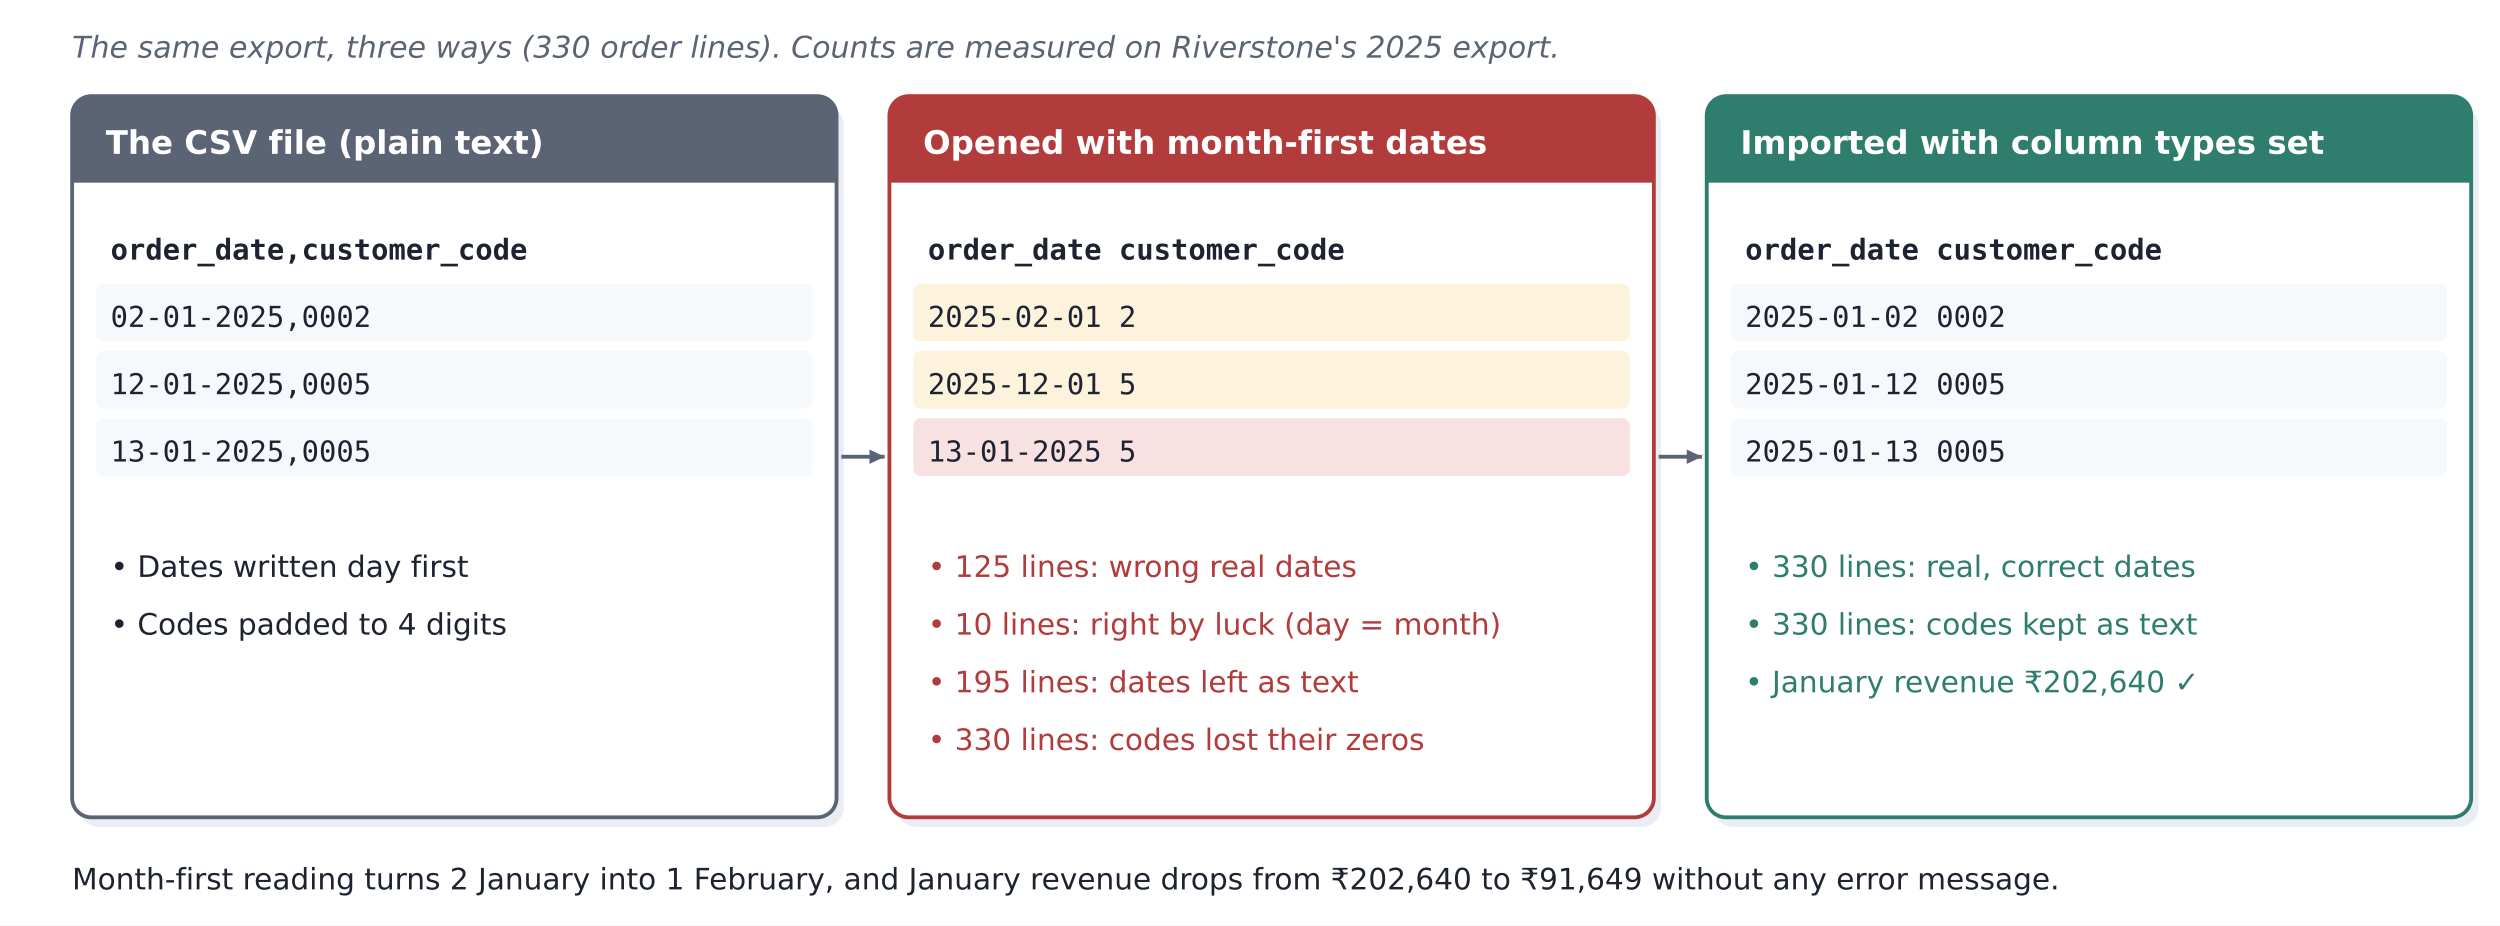
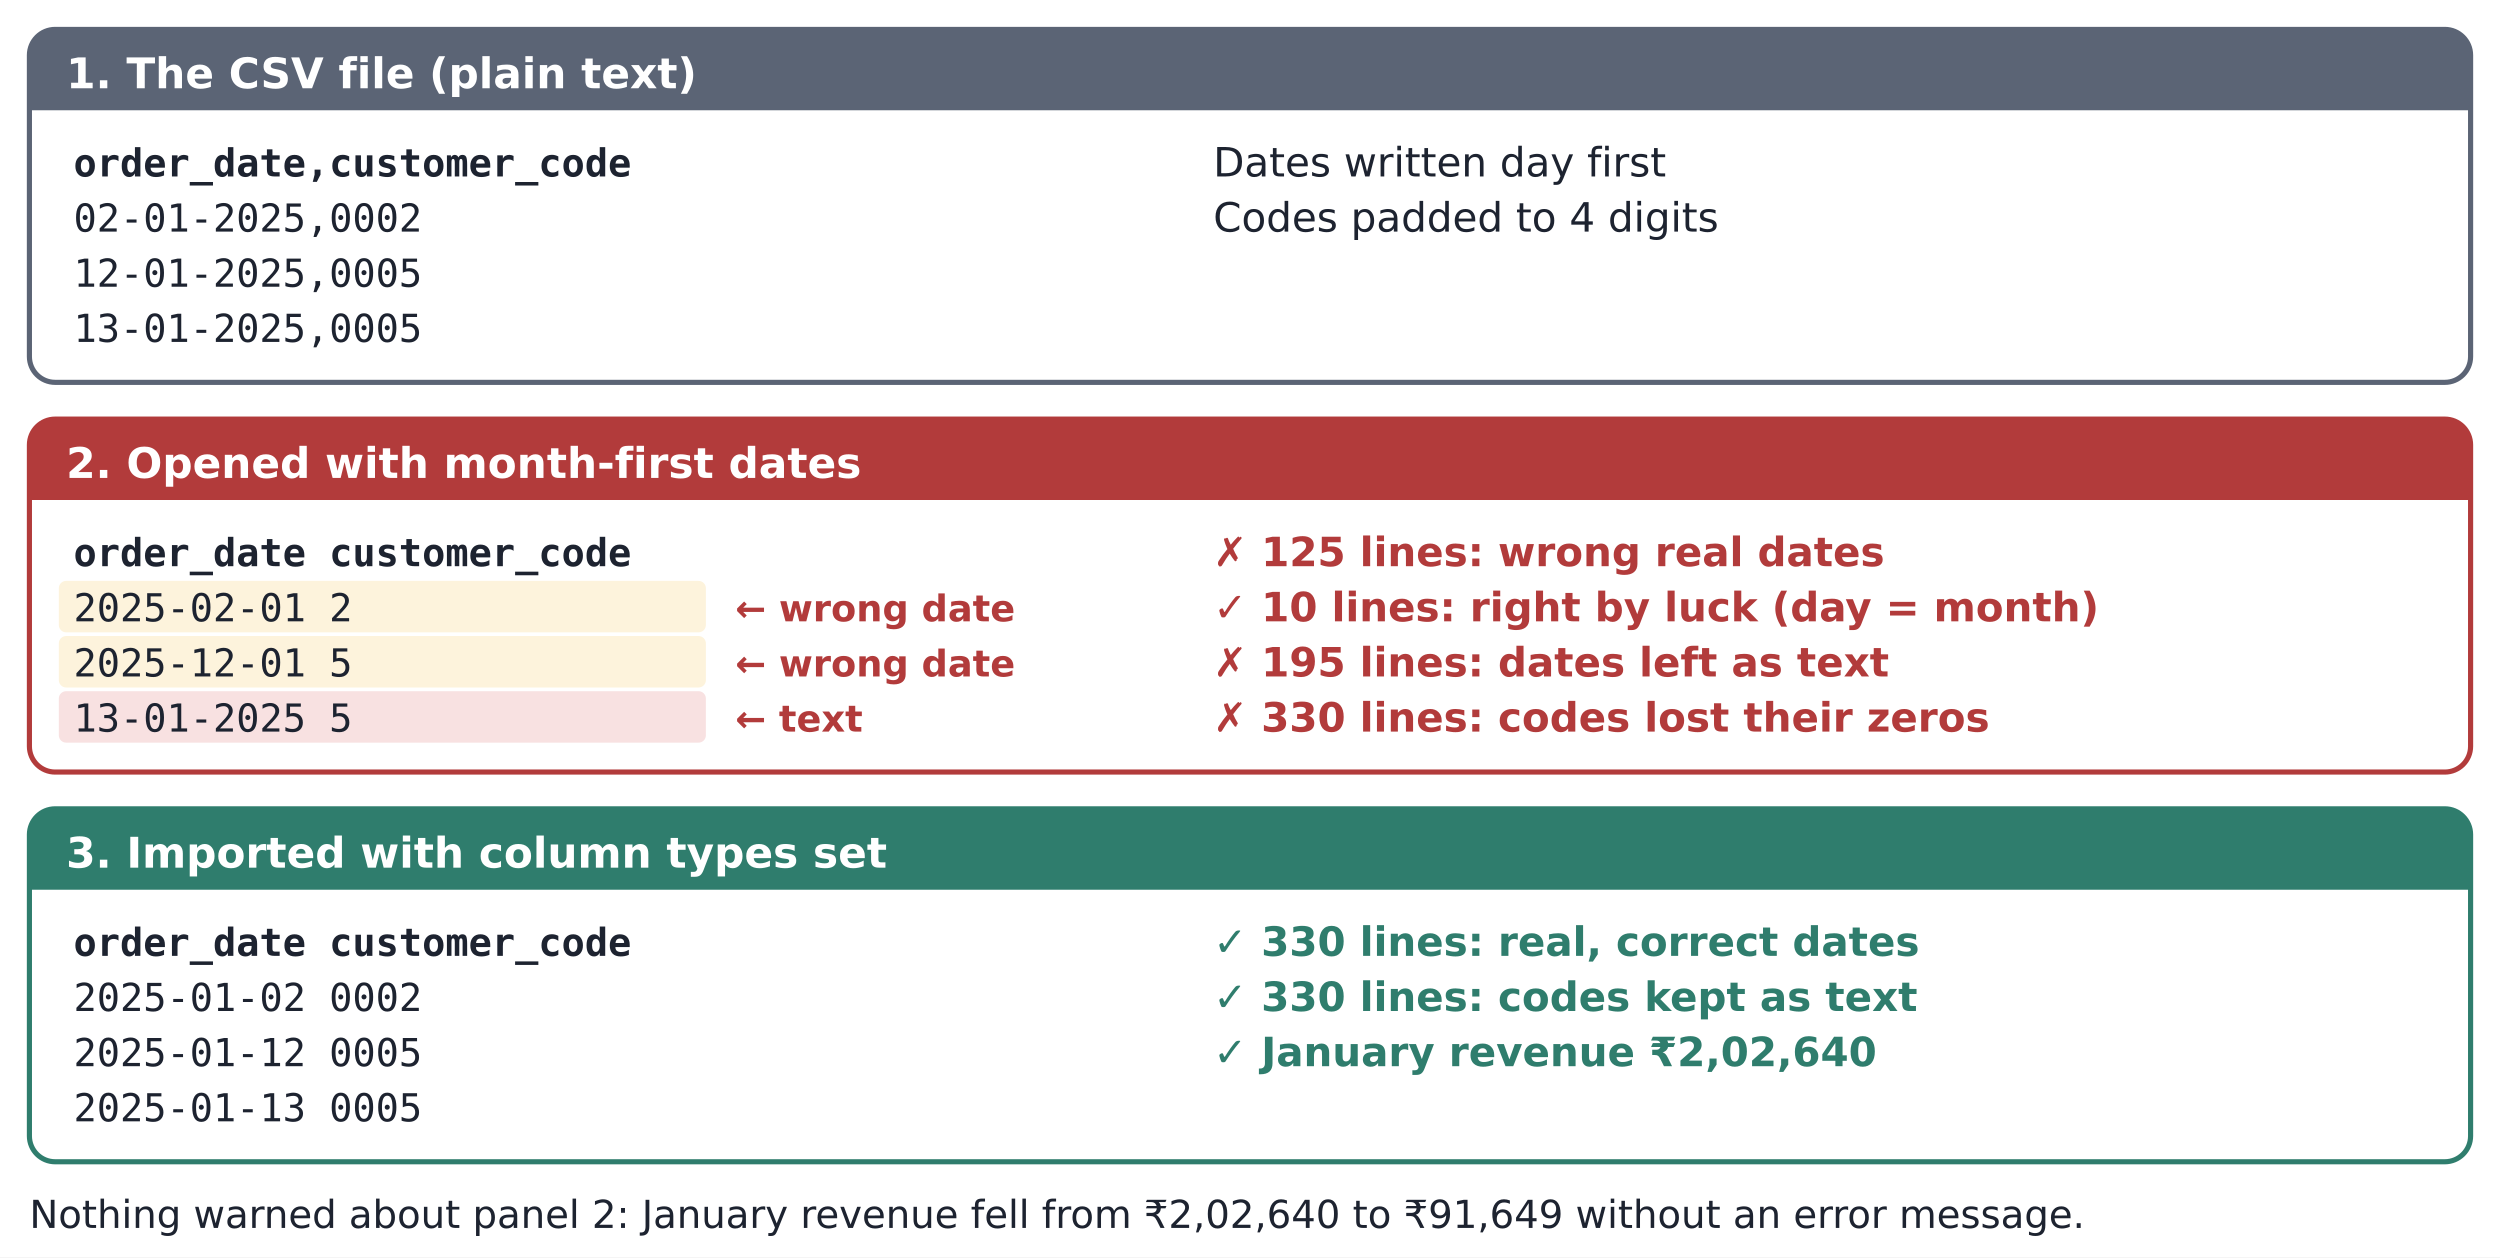
- <svg xmlns="http://www.w3.org/2000/svg" width="1040" height="385" viewBox="0 0 1040 385" font-family="DejaVu Sans, Arial, sans-serif">
-   <rect width="1040" height="385" fill="#ffffff" />
-   <rect x="33" y="44" width="318" height="300" rx="8" fill="#e9eef4" stroke="none" stroke-width="1" />
-   <rect x="30" y="40" width="318" height="300" rx="8" fill="#fff" stroke="#5b6475" stroke-width="1.6" />
-   <path d="M30,48 a8,8 0 0 1 8,-8 H340 a8,8 0 0 1 8,8 V76 H30 Z" fill="#5b6475" />
-   <text x="44" y="64" font-size="13.5" fill="#fff" font-weight="bold" text-anchor="start" font-family="Poppins, DejaVu Sans, sans-serif">The CSV file (plain text)</text>
-   <text x="46" y="108" font-size="12" fill="#1d2330" font-weight="bold" text-anchor="start" font-family="DejaVu Sans Mono, monospace">order_date,customer_code</text>
-   <rect x="40" y="118" width="298" height="24" rx="3" fill="#f6f9fc" stroke="none" stroke-width="1" />
-   <text x="46" y="136" font-size="12" fill="#1d2330" font-weight="normal" text-anchor="start" font-family="DejaVu Sans Mono, monospace">02-01-2025,0002</text>
-   <rect x="40" y="146" width="298" height="24" rx="3" fill="#f6f9fc" stroke="none" stroke-width="1" />
-   <text x="46" y="164" font-size="12" fill="#1d2330" font-weight="normal" text-anchor="start" font-family="DejaVu Sans Mono, monospace">12-01-2025,0005</text>
-   <rect x="40" y="174" width="298" height="24" rx="3" fill="#f6f9fc" stroke="none" stroke-width="1" />
-   <text x="46" y="192" font-size="12" fill="#1d2330" font-weight="normal" text-anchor="start" font-family="DejaVu Sans Mono, monospace">13-01-2025,0005</text>
-   <text x="46" y="240" font-size="12.3" fill="#1d2330" font-weight="normal" text-anchor="start">• Dates written day first</text>
-   <text x="46" y="264" font-size="12.3" fill="#1d2330" font-weight="normal" text-anchor="start">• Codes padded to 4 digits</text>
-   <path d="M350,190 L368,190" fill="none" stroke="#5b6475" stroke-width="1.6" stroke-linejoin="round" />
-   <path d="M368,190 L361.7,193.0 L361.7,187.0 Z" fill="#5b6475" />
-   <rect x="373" y="44" width="318" height="300" rx="8" fill="#e9eef4" stroke="none" stroke-width="1" />
-   <rect x="370" y="40" width="318" height="300" rx="8" fill="#fff" stroke="#b23b3b" stroke-width="1.6" />
-   <path d="M370,48 a8,8 0 0 1 8,-8 H680 a8,8 0 0 1 8,8 V76 H370 Z" fill="#b23b3b" />
-   <text x="384" y="64" font-size="13.5" fill="#fff" font-weight="bold" text-anchor="start" font-family="Poppins, DejaVu Sans, sans-serif">Opened with month-first dates</text>
-   <text x="386" y="108" font-size="12" fill="#1d2330" font-weight="bold" text-anchor="start" font-family="DejaVu Sans Mono, monospace">order_date   customer_code</text>
-   <rect x="380" y="118" width="298" height="24" rx="3" fill="#fdf3dc" stroke="none" stroke-width="1" />
-   <text x="386" y="136" font-size="12" fill="#1d2330" font-weight="normal" text-anchor="start" font-family="DejaVu Sans Mono, monospace">2025-02-01   2</text>
-   <rect x="380" y="146" width="298" height="24" rx="3" fill="#fdf3dc" stroke="none" stroke-width="1" />
-   <text x="386" y="164" font-size="12" fill="#1d2330" font-weight="normal" text-anchor="start" font-family="DejaVu Sans Mono, monospace">2025-12-01   5</text>
-   <rect x="380" y="174" width="298" height="24" rx="3" fill="#f8e1e1" stroke="none" stroke-width="1" />
-   <text x="386" y="192" font-size="12" fill="#1d2330" font-weight="normal" text-anchor="start" font-family="DejaVu Sans Mono, monospace">13-01-2025   5</text>
-   <text x="386" y="240" font-size="12.3" fill="#b23b3b" font-weight="normal" text-anchor="start">• 125 lines: wrong real dates</text>
-   <text x="386" y="264" font-size="12.3" fill="#b23b3b" font-weight="normal" text-anchor="start">• 10 lines: right by luck (day = month)</text>
-   <text x="386" y="288" font-size="12.3" fill="#b23b3b" font-weight="normal" text-anchor="start">• 195 lines: dates left as text</text>
-   <text x="386" y="312" font-size="12.3" fill="#b23b3b" font-weight="normal" text-anchor="start">• 330 lines: codes lost their zeros</text>
-   <path d="M690,190 L708,190" fill="none" stroke="#5b6475" stroke-width="1.6" stroke-linejoin="round" />
-   <path d="M708,190 L701.7,193.0 L701.7,187.0 Z" fill="#5b6475" />
-   <rect x="713" y="44" width="318" height="300" rx="8" fill="#e9eef4" stroke="none" stroke-width="1" />
-   <rect x="710" y="40" width="318" height="300" rx="8" fill="#fff" stroke="#2f7d6d" stroke-width="1.6" />
-   <path d="M710,48 a8,8 0 0 1 8,-8 H1020 a8,8 0 0 1 8,8 V76 H710 Z" fill="#2f7d6d" />
-   <text x="724" y="64" font-size="13.5" fill="#fff" font-weight="bold" text-anchor="start" font-family="Poppins, DejaVu Sans, sans-serif">Imported with column types set</text>
-   <text x="726" y="108" font-size="12" fill="#1d2330" font-weight="bold" text-anchor="start" font-family="DejaVu Sans Mono, monospace">order_date   customer_code</text>
-   <rect x="720" y="118" width="298" height="24" rx="3" fill="#f6f9fc" stroke="none" stroke-width="1" />
-   <text x="726" y="136" font-size="12" fill="#1d2330" font-weight="normal" text-anchor="start" font-family="DejaVu Sans Mono, monospace">2025-01-02   0002</text>
-   <rect x="720" y="146" width="298" height="24" rx="3" fill="#f6f9fc" stroke="none" stroke-width="1" />
-   <text x="726" y="164" font-size="12" fill="#1d2330" font-weight="normal" text-anchor="start" font-family="DejaVu Sans Mono, monospace">2025-01-12   0005</text>
-   <rect x="720" y="174" width="298" height="24" rx="3" fill="#f6f9fc" stroke="none" stroke-width="1" />
-   <text x="726" y="192" font-size="12" fill="#1d2330" font-weight="normal" text-anchor="start" font-family="DejaVu Sans Mono, monospace">2025-01-13   0005</text>
-   <text x="726" y="240" font-size="12.3" fill="#2f7d6d" font-weight="normal" text-anchor="start">• 330 lines: real, correct dates</text>
-   <text x="726" y="264" font-size="12.3" fill="#2f7d6d" font-weight="normal" text-anchor="start">• 330 lines: codes kept as text</text>
-   <text x="726" y="288" font-size="12.3" fill="#2f7d6d" font-weight="normal" text-anchor="start">• January revenue ₹202,640 ✓</text>
-   <text x="30" y="24" font-size="12.5" fill="#5b6475" font-weight="normal" text-anchor="start" font-style="italic">The same export, three ways (330 order lines). Counts are measured on Riverstone's 2025 export.</text>
-   <text x="30" y="370" font-size="12.3" fill="#1d2330" font-weight="normal" text-anchor="start">Month-first reading turns 2 January into 1 February, and January revenue drops from ₹202,640 to ₹91,649 without any error message.</text>
+ <svg xmlns="http://www.w3.org/2000/svg" width="680" height="342" viewBox="0 0 680 342" font-family="DejaVu Sans, Arial, sans-serif">
+   <rect width="680" height="342" fill="#ffffff" />
+   <rect x="8" y="8" width="664" height="96" rx="7" fill="#fff" stroke="#5b6475" stroke-width="1.4" />
+   <path d="M8,15 a7,7 0 0 1 7,-7 H665 a7,7 0 0 1 7,7 V30 H8 Z" fill="#5b6475" />
+   <text x="18" y="24" font-size="11.5" fill="#fff" font-weight="bold" text-anchor="start" font-family="Poppins, DejaVu Sans, sans-serif">1. The CSV file (plain text)</text>
+   <text x="20" y="48" font-size="10.5" fill="#1d2330" font-weight="bold" text-anchor="start" font-family="DejaVu Sans Mono, monospace">order_date,customer_code</text>
+   <text x="20" y="63" font-size="10.5" fill="#1d2330" font-weight="normal" text-anchor="start" font-family="DejaVu Sans Mono, monospace">02-01-2025,0002</text>
+   <text x="20" y="78" font-size="10.5" fill="#1d2330" font-weight="normal" text-anchor="start" font-family="DejaVu Sans Mono, monospace">12-01-2025,0005</text>
+   <text x="20" y="93" font-size="10.5" fill="#1d2330" font-weight="normal" text-anchor="start" font-family="DejaVu Sans Mono, monospace">13-01-2025,0005</text>
+   <text x="330" y="48" font-size="11" fill="#1d2330" font-weight="normal" text-anchor="start">Dates written day first</text>
+   <text x="330" y="63" font-size="11" fill="#1d2330" font-weight="normal" text-anchor="start">Codes padded to 4 digits</text>
+   <rect x="8" y="114" width="664" height="96" rx="7" fill="#fff" stroke="#b23b3b" stroke-width="1.4" />
+   <path d="M8,121 a7,7 0 0 1 7,-7 H665 a7,7 0 0 1 7,7 V136 H8 Z" fill="#b23b3b" />
+   <text x="18" y="130" font-size="11.5" fill="#fff" font-weight="bold" text-anchor="start" font-family="Poppins, DejaVu Sans, sans-serif">2. Opened with month-first dates</text>
+   <text x="20" y="154" font-size="10.5" fill="#1d2330" font-weight="bold" text-anchor="start" font-family="DejaVu Sans Mono, monospace">order_date  customer_code</text>
+   <rect x="16" y="158" width="176" height="14" rx="2" fill="#fdf3dc" stroke="none" stroke-width="1" />
+   <text x="200" y="169" font-size="10" fill="#b23b3b" font-weight="bold" text-anchor="start">← wrong date</text>
+   <text x="20" y="169" font-size="10.5" fill="#1d2330" font-weight="normal" text-anchor="start" font-family="DejaVu Sans Mono, monospace">2025-02-01  2</text>
+   <rect x="16" y="173" width="176" height="14" rx="2" fill="#fdf3dc" stroke="none" stroke-width="1" />
+   <text x="200" y="184" font-size="10" fill="#b23b3b" font-weight="bold" text-anchor="start">← wrong date</text>
+   <text x="20" y="184" font-size="10.5" fill="#1d2330" font-weight="normal" text-anchor="start" font-family="DejaVu Sans Mono, monospace">2025-12-01  5</text>
+   <rect x="16" y="188" width="176" height="14" rx="2" fill="#f8e1e1" stroke="none" stroke-width="1" />
+   <text x="200" y="199" font-size="10" fill="#b23b3b" font-weight="bold" text-anchor="start">← text</text>
+   <text x="20" y="199" font-size="10.5" fill="#1d2330" font-weight="normal" text-anchor="start" font-family="DejaVu Sans Mono, monospace">13-01-2025  5</text>
+   <text x="330" y="154" font-size="11" fill="#b23b3b" font-weight="bold" text-anchor="start">✗ 125 lines: wrong real dates</text>
+   <text x="330" y="169" font-size="11" fill="#b23b3b" font-weight="bold" text-anchor="start">✓ 10 lines: right by luck (day = month)</text>
+   <text x="330" y="184" font-size="11" fill="#b23b3b" font-weight="bold" text-anchor="start">✗ 195 lines: dates left as text</text>
+   <text x="330" y="199" font-size="11" fill="#b23b3b" font-weight="bold" text-anchor="start">✗ 330 lines: codes lost their zeros</text>
+   <rect x="8" y="220" width="664" height="96" rx="7" fill="#fff" stroke="#2f7d6d" stroke-width="1.4" />
+   <path d="M8,227 a7,7 0 0 1 7,-7 H665 a7,7 0 0 1 7,7 V242 H8 Z" fill="#2f7d6d" />
+   <text x="18" y="236" font-size="11.5" fill="#fff" font-weight="bold" text-anchor="start" font-family="Poppins, DejaVu Sans, sans-serif">3. Imported with column types set</text>
+   <text x="20" y="260" font-size="10.5" fill="#1d2330" font-weight="bold" text-anchor="start" font-family="DejaVu Sans Mono, monospace">order_date  customer_code</text>
+   <text x="20" y="275" font-size="10.5" fill="#1d2330" font-weight="normal" text-anchor="start" font-family="DejaVu Sans Mono, monospace">2025-01-02  0002</text>
+   <text x="20" y="290" font-size="10.5" fill="#1d2330" font-weight="normal" text-anchor="start" font-family="DejaVu Sans Mono, monospace">2025-01-12  0005</text>
+   <text x="20" y="305" font-size="10.5" fill="#1d2330" font-weight="normal" text-anchor="start" font-family="DejaVu Sans Mono, monospace">2025-01-13  0005</text>
+   <text x="330" y="260" font-size="11" fill="#2f7d6d" font-weight="bold" text-anchor="start">✓ 330 lines: real, correct dates</text>
+   <text x="330" y="275" font-size="11" fill="#2f7d6d" font-weight="bold" text-anchor="start">✓ 330 lines: codes kept as text</text>
+   <text x="330" y="290" font-size="11" fill="#2f7d6d" font-weight="bold" text-anchor="start">✓ January revenue ₹2,02,640</text>
+   <text x="8" y="334" font-size="10.5" fill="#1d2330" font-weight="normal" text-anchor="start">Nothing warned about panel 2: January revenue fell from ₹2,02,640 to ₹91,649 without an error message.</text>
</svg>
